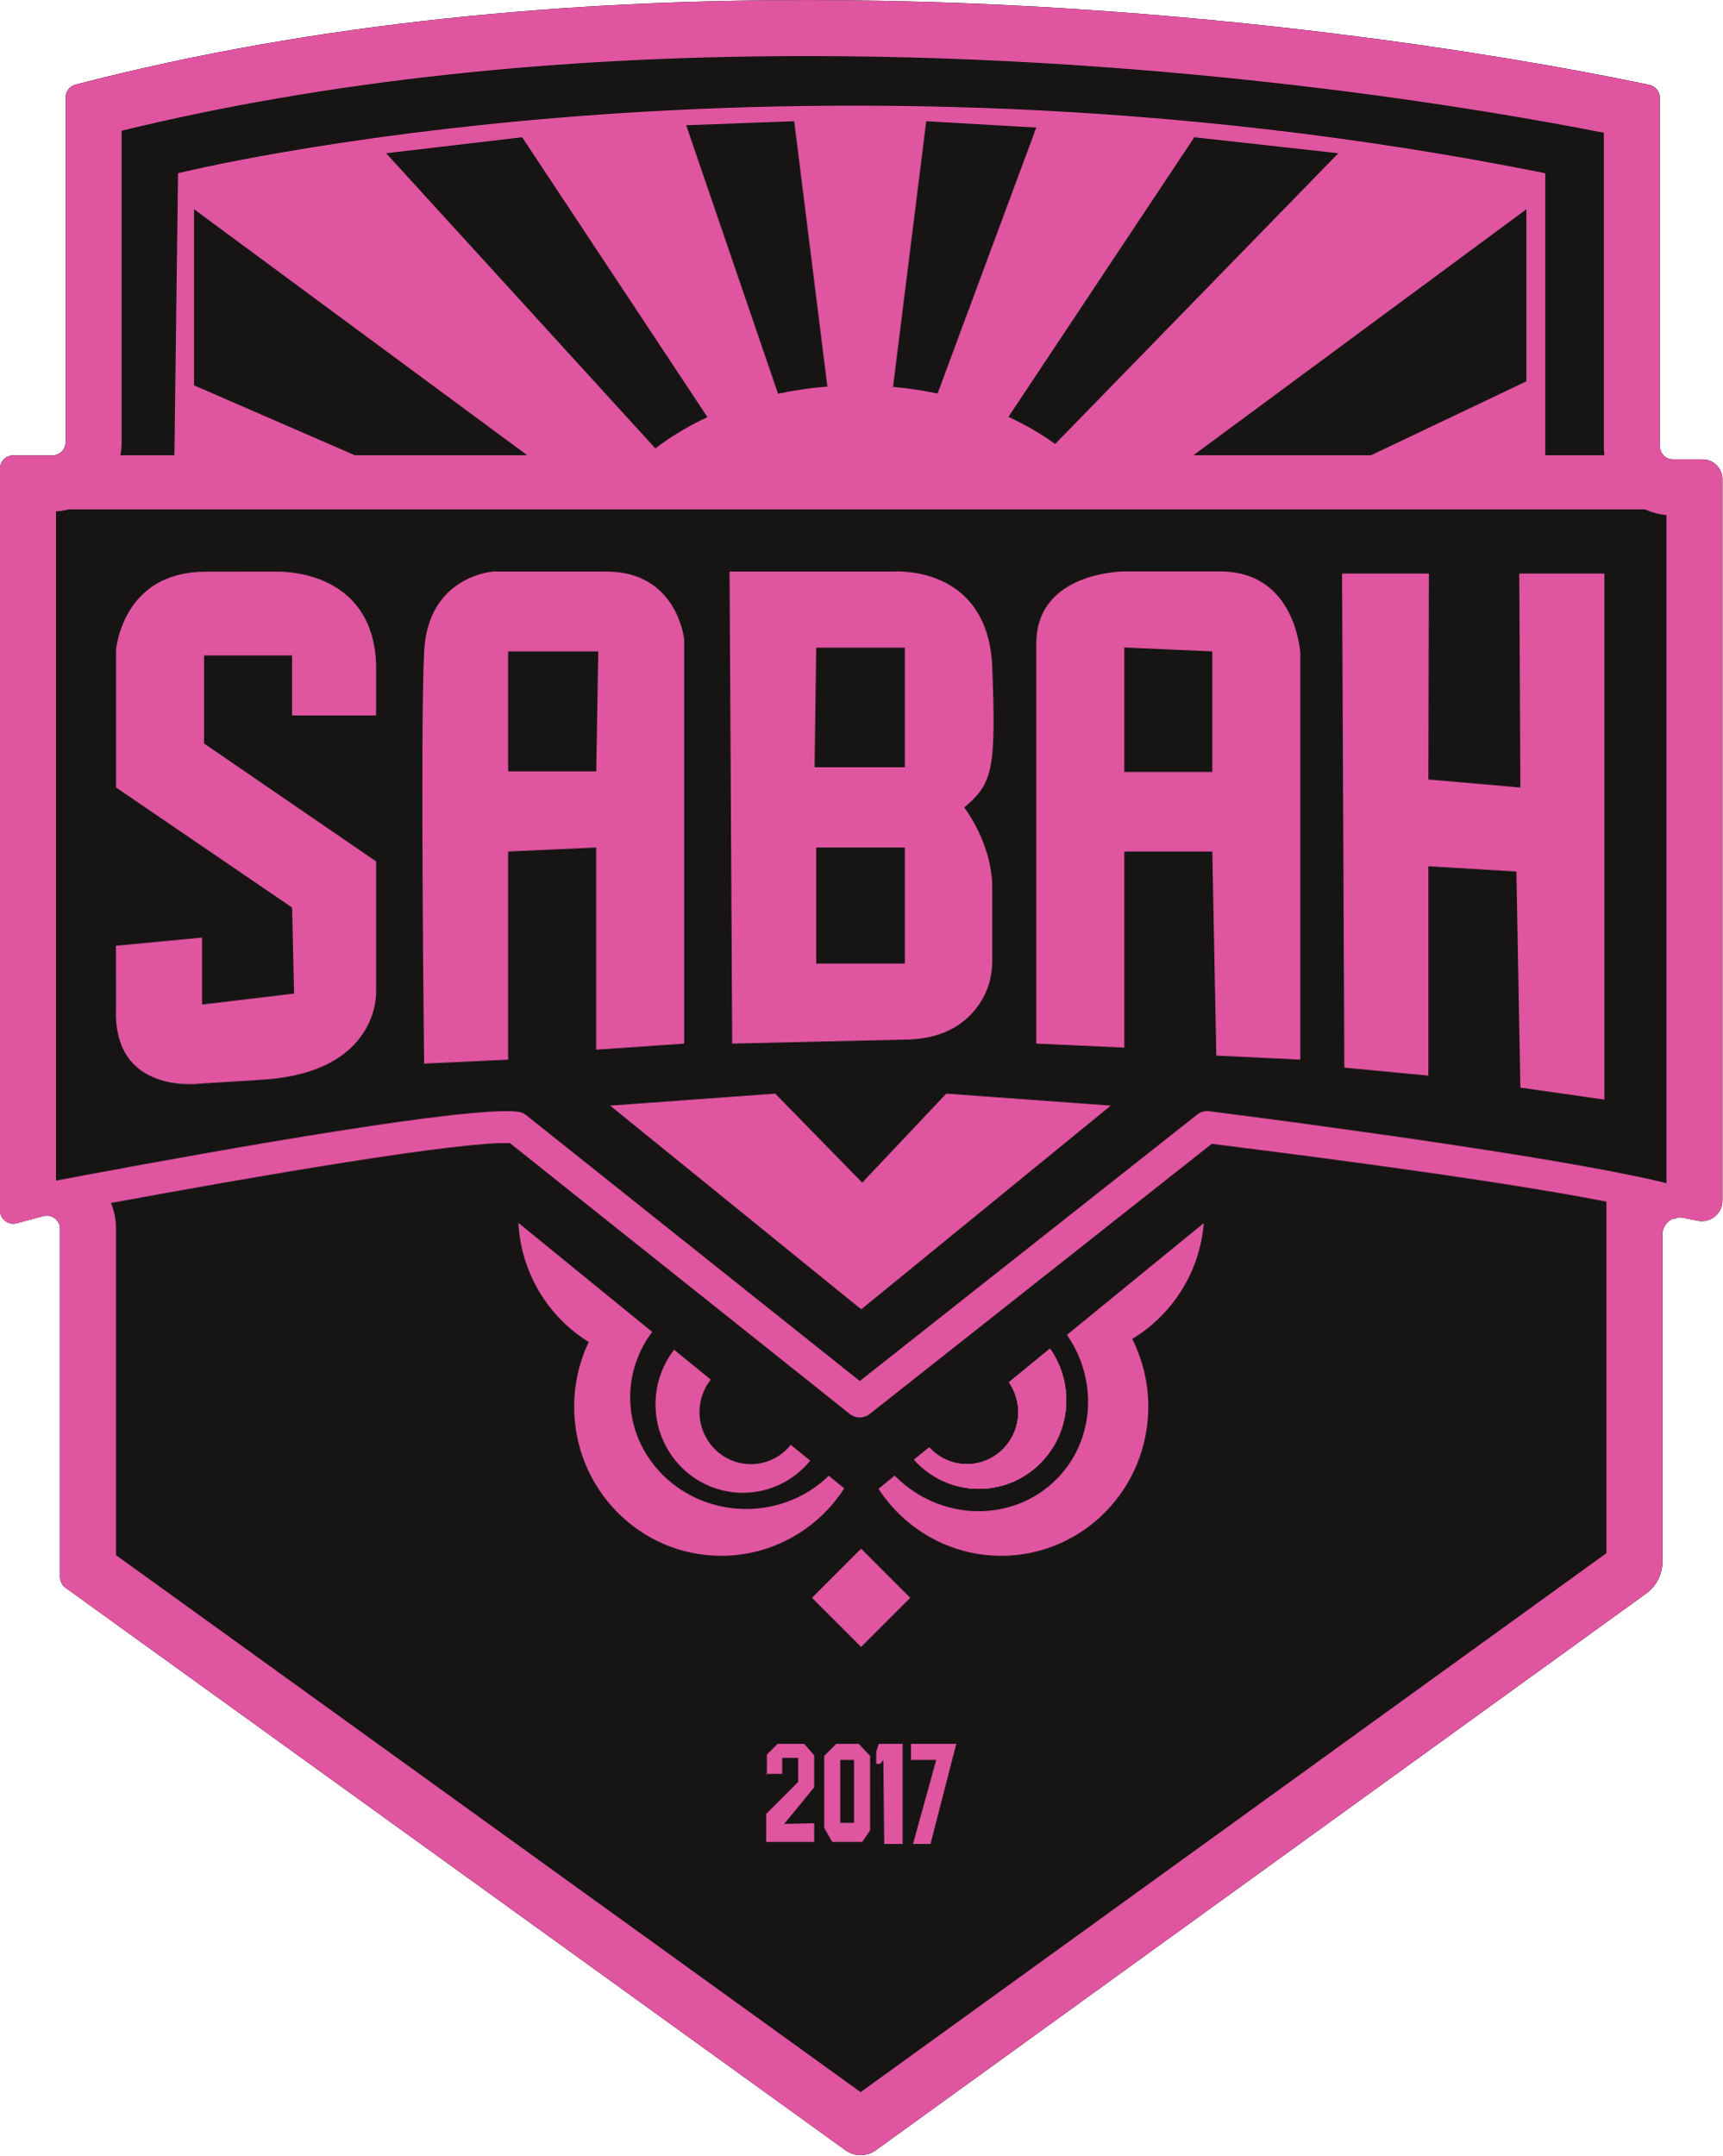
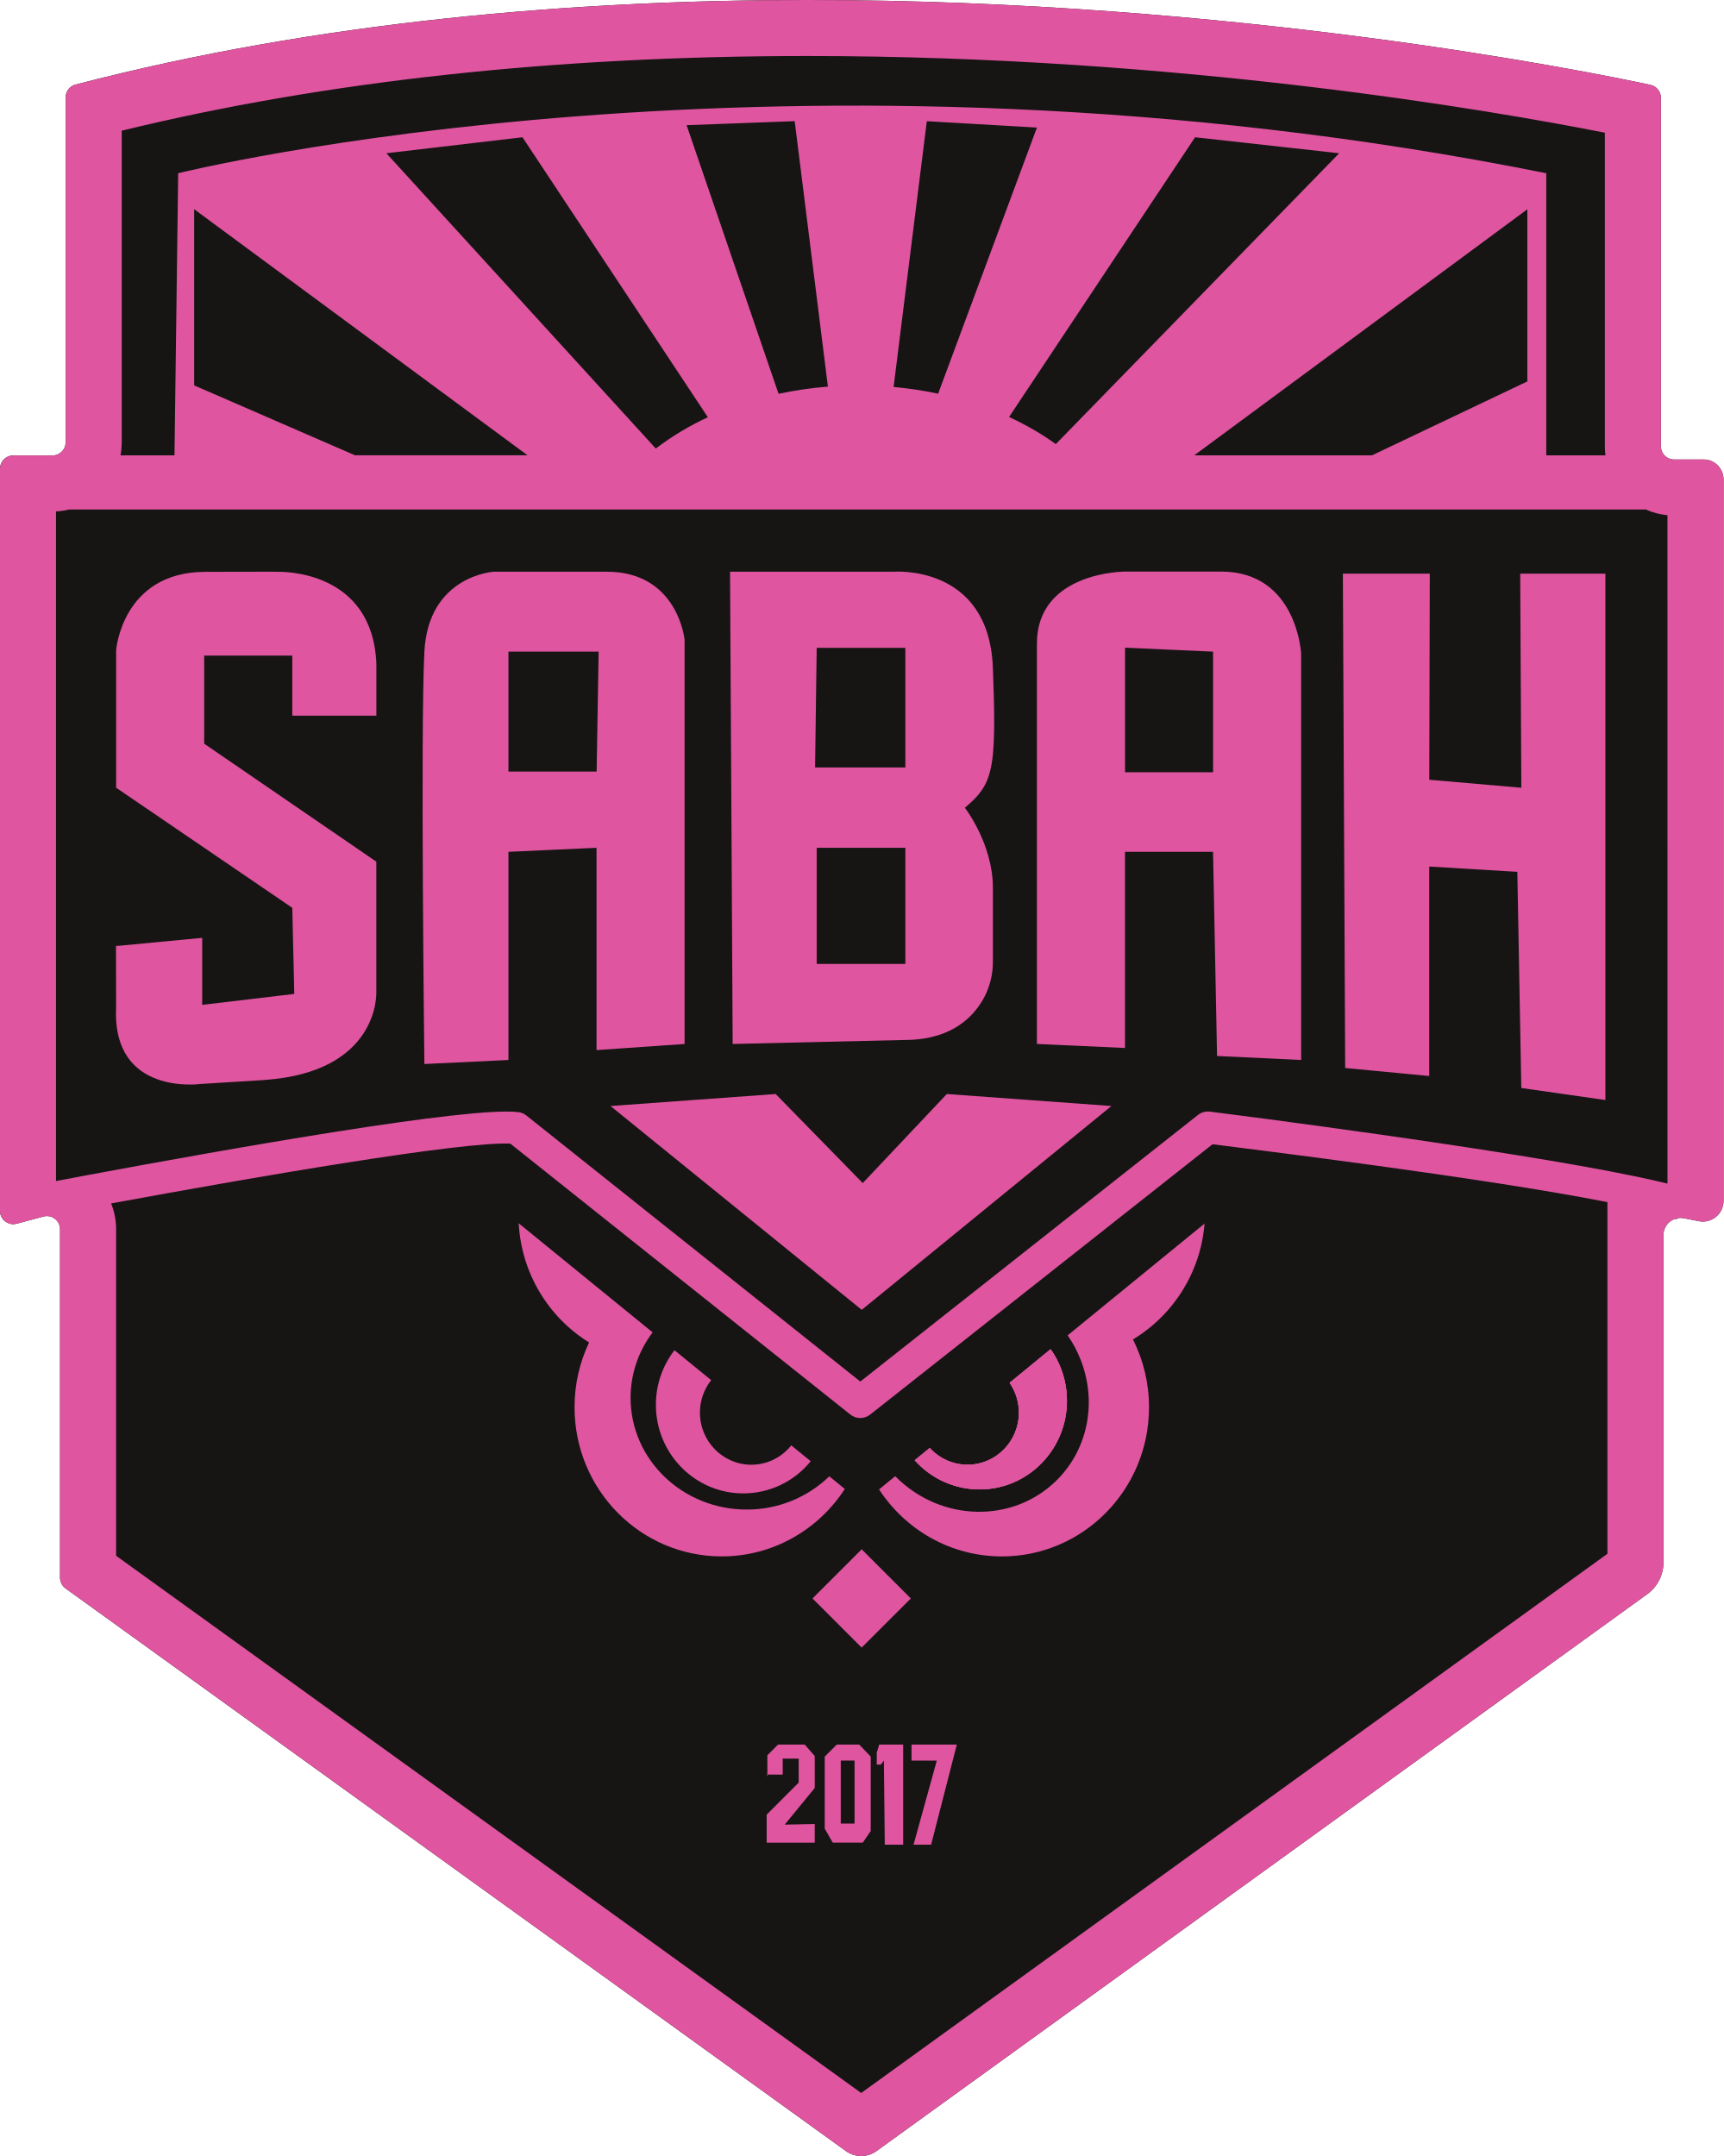
- <svg xmlns="http://www.w3.org/2000/svg" xml:space="preserve" viewBox="0 0 925.15 1157.35">
-   <path d="M6938.59 6749.9V3845.15c0-46.89-38.2-83.32-83.07-83.32-5.42 0-10.96.63-16.38 1.64l-60 12.1c-4.66.88-9.2 1.26-13.61 1.26-4.92 0-9.7-.5-14.24-1.64l-1.39-4.28c-2.27.63-4.41 1.39-6.8 2.02-26.6-9.21-46.26-34.29-46.26-64.92V2390.12c0-50.79-24.33-98.56-65.67-128.31L3528.66 20.04C3510.26 6.808 3488.45 0 3466.9 0c-21.68 0-43.23 6.68-61.64 20.04L263.805 2285.13c-13.864 9.96-22.059 26.09-22.059 43.11v1402.84c0 30-24.703 52.94-53.062 52.94-4.411 0-8.95-.63-13.614-1.77l-108.394-28.99c-4.664-1.13-9.074-1.76-13.614-1.76-7.812 0-15.375 1.76-22.054 5.04-9.707 4.29-17.899 11.72-23.57 20.92C2.772 3785.4 0 3794.61 0 3804.56v2988.7c0 29.24 23.695 52.94 53.063 52.94h158.183v.63h7.688c25.711 3.65 45.375 25.71 45.375 52.43v1388.72c0 24.2 16.261 45.38 39.828 51.56C1282.98 8594.64 2311.6 8680.1 3250.23 8680.1c1719.08 0 3136.67-286.62 3394.17-341.83 24.58-5.29 41.98-26.97 41.98-51.92V6883.13c0-13.99 5.42-26.72 14.37-36.3h.12v-.13c9.71-10.34 23.32-16.64 38.44-16.64h118.99c44.36 0 80.29-35.92 80.29-80.16" style="fill:#161514;fill-opacity:1;fill-rule:nonzero;stroke:none" transform="matrix(.13333 0 0 -.13333 0 1157.347)" data-source="https://football-logos.cc" />
-   <path d="M4295.31 3040.41c0-196.95-157.63-356.68-351.84-356.68-103.47 0-196.63 45.29-260.94 117.34l60.6 49.48c37.71-41.42 91.87-67.53 151.99-67.53 114.11 0 206.78 93.96 206.78 209.69 0 44.8-13.86 86.23-37.39 120.23l117.18 95.9 47.87 39.01c9.99-13.86 18.85-28.69 26.75-44.17 24.98-48.83 39-104.44 39-163.27M3400.95 2685.51c-105.89-163.6-288.34-271.58-495.77-271.58-327.19 0-592.32 268.84-592.32 600.37 0 93.48 21.12 181.97 58.51 260.78-161.66 100.1-272.39 276.58-283.19 479.82l393.59-320.74 145.54-118.46c-26.91-35.3-48.19-74.62-63.18-116.69-16.6-46.1-25.62-95.41-25.62-146.83 0-248.37 209.2-449.68 467.4-449.68 130.23 0 247.89 51.26 332.67 133.78z" style="fill:#e055a0;fill-opacity:1;fill-rule:nonzero;stroke:none" transform="matrix(.13333 0 0 -.13333 0 1157.347)" />
-   <path d="M4256.31 3203.68c-25.3.17-50.13 1.78-74.62 5.16l47.87 39.01c9.99-13.86 18.85-28.69 26.75-44.17M3263.79 2797.2c-64.47-79.14-162.14-129.58-271.25-129.58-194.38 0-352.01 159.72-352.01 356.68 0 58.83 14.18 114.43 39.17 163.27 9.99 19.98 22.08 38.84 35.62 56.41l59.79-48.68 88-71.72c-28.36-35.94-45.29-81.39-45.29-130.87 0-115.73 92.68-209.69 206.95-209.69 64.96 0 122.98 30.46 160.69 78.01z" style="fill:#e055a0;fill-opacity:1;fill-rule:nonzero;stroke:none" transform="matrix(.13333 0 0 -.13333 0 1157.347)" />
-   <path d="M4295.31 3040.41c0-196.95-157.63-356.68-351.84-356.68-103.47 0-196.63 45.29-260.94 117.34l60.6 49.48c37.71-41.42 91.87-67.53 151.99-67.53 114.11 0 206.78 93.96 206.78 209.69 0 44.8-13.86 86.23-37.39 120.23l117.18 95.9 47.87 39.01c9.99-13.86 18.85-28.69 26.75-44.17 24.98-48.83 39-104.44 39-163.27" style="fill:#e055a0;fill-opacity:1;fill-rule:nonzero;stroke:none" transform="matrix(.13333 0 0 -.13333 0 1157.347)" />
-   <path d="M4561.09 3287.5c41.26-81.88 64.63-174.72 64.63-273.2 0-331.53-265.13-600.37-592.31-600.37-206.63 0-388.6 107.34-494.49 269.8l65.11 53.19c.81-.96 1.62-1.77 2.58-2.74 182.61-182.61 472.89-188.09 648.57-12.57 130.07 130.23 160.69 323.32 93.32 488.84-12.89 32.4-29.81 63.67-50.45 93.32l159.08 130.07 392.14 320.1c-16.11-198.57-127.65-369.9-288.18-466.44" style="fill:#e055a0;fill-opacity:1;fill-rule:nonzero;stroke:none" transform="matrix(.13333 0 0 -.13333 0 1157.347)" data-source="https://football-logos.cc" />
-   <path d="M4295.31 3040.41c0-196.95-157.63-356.68-351.84-356.68-103.47 0-196.63 45.29-260.94 117.34l60.6 49.48c37.71-41.42 91.87-67.53 151.99-67.53 114.11 0 206.78 93.96 206.78 209.69 0 44.8-13.86 86.23-37.39 120.23l117.18 95.9 47.87 39.01c9.99-13.86 18.85-28.69 26.75-44.17 24.98-48.83 39-104.44 39-163.27M3468.84 2046.8l-197.89 197.89 197.89 197.9 197.89-197.9zM1063.76 4331.91l-257.885-16.12s-354.586-48.35-338.469 306.23l-.48 249.83h8.539l338.469 32.23v-269.81l370.706 44.17-8.06 346.52-709.174 483.53v553.79s24.18 314.3 358.617 315.42c298.977.97 294.787.17 290.437 0 20.79.65 382.95 6.13 398.59-369.57V5798.6h-338.47v241.77H821.992v-354.59l693.058-474.98v-524.31s16.11-322.35-451.29-354.58M6463.12 6370.29V4251.32l-338.47 48.35-16.12 870.35-354.58 21.28v-843.27l-338.47 32.23-9.19 1990.03h349.75l-2.09-829.57 370.7-32.23-4.51 861.8zM6588.69 3943.21h-.12v-.25h.25zM6751.29 3775.19l-1.39-4.28c-2.27.63-4.41 1.39-6.8 2.02 2.52 1 5.29 1.76 8.19 2.26M4474.54 4227.15 3469.29 3406.6l-1011.37 820.55 664.85 48.35 350.55-358.62 338.47 358.62zM218.934 6846.83c-2.52-.38-5.043-.63-7.688-.63v.63z" style="fill:#e055a0;fill-opacity:1;fill-rule:nonzero;stroke:none" transform="matrix(.13333 0 0 -.13333 0 1157.347)" />
-   <path d="M6712.97 3914.85c-36.17 8.95-77.89 18.53-124.02 28.11h-.38c-534.17 111.92-1662.74 254.73-1717.7 261.66-17.26 2.01-34.53-2.77-48.02-13.36L3463.49 3117.89l-1344.23 1071.1a62.7 62.7 0 0 1-32.01 13.49c-195.49 24.7-1170.801-148.48-1726.898-252.09h-.125l-28.864-5.42c-10.84-2.14-21.3-4.03-31.636-6.05l-15.375-2.9c-10.211-1.89-20.293-3.78-30-5.54l-14.747-2.78c-4.664-1-9.453-1.76-13.992-2.64v2695.9c17.899.88 35.293 3.53 52.059 7.69H6626.25a273.8 273.8 0 0 1 86.72-22.94zm-241.75-1490.32L3466.9 253.719 467.363 2416.47v1314.61c0 36.68-7.058 71.72-20.043 103.98 589.5 108.78 1412.17 250.07 1607.03 240.87l1368.69-1090.64a64.1 64.1 0 0 1 40.33-14.24c13.99 0 28.11 4.79 39.83 13.86l1378.26 1088.37c170.79-21.93 1084.97-133.73 1589.76-232.92zm-3707.13 5751.4 435.22 16.14 133.61-1068.58c-68.32-5.55-134.74-15.13-198.77-28.99zm-640.29-1329.1h-694.62l-647.469 281.45v709.23zm-568.45 1216.3 548.03 64.41 746.42-1127.32c-77.14-35.8-147.6-78.27-209.73-125.92zm4593.46-225.62v-693.1l-625.54-297.58h-715.54Zm-2371.98-742.38c-57.85 12.35-117.85 21.43-179.35 27.1l133.73 1069.84 443.29-25.59zm1034.3 1032.41 580.17-64.41-1140.8-1171.05c-56.72 41.08-119.87 77.64-188.18 109.27zM489.922 6899.26v1254.49c817.628 199.52 1745.428 300.73 2760.308 300.73 1495.11 0 2756.15-219.05 3210.53-308.8V6883.13c0-12.23.76-24.46 2.4-36.3h-238.22v1135.76c-3050.71 612.43-5507.764 0-5507.764 0L702.43 6846.83H485.008c3.152 17.01 4.914 34.53 4.914 52.43m6368.378-69.2h-118.99c-15.12 0-28.73 6.3-38.44 16.64-.12 0-.12 0-.12.13-8.95 9.58-14.37 22.31-14.37 36.3v1403.22c0 24.95-17.4 46.63-41.98 51.92-257.5 55.21-1675.09 341.83-3394.17 341.83-938.63 0-1967.25-85.46-2946.093-340.56-23.567-6.18-39.828-27.36-39.828-51.56V6899.26c0-26.72-19.664-48.78-45.375-52.43-2.52-.38-5.043-.63-7.688-.63H53.063C23.695 6846.2 0 6822.5 0 6793.26v-2988.7c0-9.95 2.773-19.16 7.438-27.1 5.671-9.2 13.863-16.63 23.57-20.92 6.68-3.28 14.242-5.04 22.055-5.04 4.539 0 8.949.63 13.613 1.76l108.394 28.99c4.664 1.14 9.203 1.77 13.614 1.77 28.359 0 53.062-22.94 53.062-52.94V2328.24c0-17.02 8.195-33.15 22.059-43.11L3405.26 20.04C3423.67 6.68 3445.22 0 3466.9 0c21.55 0 43.36 6.809 61.76 20.04l3102.51 2241.77c41.34 29.75 65.67 77.52 65.67 128.31v1317.89c0 30.63 19.66 55.71 46.26 64.92 2.52 1 5.29 1.76 8.19 2.26 4.54 1.14 9.32 1.64 14.24 1.64 4.41 0 8.95-.38 13.61-1.26l60-12.1c5.42-1.01 10.96-1.64 16.38-1.64 44.87 0 83.07 36.43 83.07 83.32V6749.9c0 44.24-35.93 80.16-80.29 80.16" style="fill:#e055a0;fill-opacity:1;fill-rule:nonzero;stroke:none" transform="matrix(.13333 0 0 -.13333 0 1157.347)" />
-   <path d="M6700.87 6846.83v-.13c-.12 0-.12 0-.12.13zM2401.85 5573.55h-354.94v483h363.13zm42.47 804.65h-456.77s-262.92-15.5-279.06-321.65c-16.13-306.29 0-1660.22 0-1660.22l338.42 16.13v838.18l354.56 16.13v-814.35l354.68 24.57v1627.83s-27.1 272.75-311.83 273.38M3644.99 5590.19h-363.5l6.43 481.48h357.07zm0-790.91h-357.07v467.49h357.07zm352.67 848.89c7.06 75.5 5.8 182.01-.51 343.84-16.13 419.09-401.94 386.19-401.94 386.19h-656.3l4.16-740.11 6.43-1161.1 693.1 16.14h4.29c1.26 0 2.39 0 3.52.12 186.04 2.52 273.26 97.56 313.47 174.82 22.81 43.86 33.27 92.9 33.27 142.18v295.31c0 177.34-112.8 322.29-112.8 322.29 69.32 59.49 101.97 100.58 113.31 220.32M4883.6 5571.03h-354.55v501.52l354.55-16zm32.27 807.8h-386.82s-354.55 0-354.55-290.14v-1611.7l354.55-16.13v789.78h354.55l16.14-822.05 338.42-16.13v1635.77s-16.13 330.6-322.29 330.6M3086.5 1535.52h64.47v64.47h64.47v-96.7l-128.94-128.94v-112.82h193.41v75.08l-120.88-2.56 120.88 147.62v128.6l-40.29 46.13h-107.26l-43.08-43.07v-85.87zM3440.3 1338.31h-55.58v253.59h55.58zm18.78 318.13h-90.49l-48.4-48.4v-290.15l32.26-56.34h120.88l31.88 46.76v299.73zM3558.41 1591.93l3.56-338.46h74.11v402.93h-96.36l-9.99-32.23v-48.35h16.12zM3669.69 1656.4h182.39l-103.52-402.93h-70.64l93.58 338.46h-101.81z" style="fill:#e055a0;fill-opacity:1;fill-rule:nonzero;stroke:none" transform="matrix(.13333 0 0 -.13333 0 1157.347)" data-source="https://football-logos.cc" />
+ <svg xmlns="http://www.w3.org/2000/svg" xml:space="preserve" viewBox="0 0 925.1 1157.3">
+   <path d="M6938.6 6749.9V3845.2a83.3 83.3 0 0 0-99.5-81.7l-60 12a73 73 0 0 1-27.8-.3l-1.4-4.3-6.8 2a68.5 68.5 0 0 1-46.3-64.9V2390.1a158 158 0 0 0-65.6-128.3L3528.7 20a105 105 0 0 0-123.4 0L263.8 2285.1a53 53 0 0 0-22 43.1v1402.9a53 53 0 0 1-66.7 51.2l-108.4-29a50 50 0 0 0-35.7 3.3 53 53 0 0 0-23.6 20.9 54 54 0 0 0-7.4 27v2988.8a53 53 0 0 0 53 52.9h158.2v.6h7.7a53 53 0 0 1 45.4 52.5V8288a53 53 0 0 0 39.8 51.5c978.9 255.1 2007.5 340.6 2946.1 340.6 1719.1 0 3136.7-286.6 3394.2-341.8 24.6-5.3 42-27 42-52V6883.2a53 53 0 0 1 14.3-36.3h.2v-.1a52 52 0 0 1 38.4-16.6h119c44.4 0 80.3-36 80.3-80.2" data-source="https://football-logos.cc" style="fill:#161514;fill-opacity:1;fill-rule:nonzero;stroke:none" transform="matrix(.13333 0 0 -.13333 0 1157.3)" />
+   <path d="M4295.3 3040.4c0-197-157.6-356.7-351.8-356.7a349 349 0 0 0-261 117.4l60.6 49.5a205 205 0 0 1 152-67.6c114.1 0 206.8 94 206.8 209.7 0 44.8-13.9 86.2-37.4 120.2l117.2 96 47.9 39q15-21 26.7-44.2c25-48.8 39-104.5 39-163.3M3401 2685.5C3295.2 2522 3112.6 2414 2905.3 2414c-327.2 0-592.3 268.9-592.3 600.4 0 93.5 21 182 58.5 260.8a602 602 0 0 0-283.2 479.8l393.6-320.7 145.5-118.5a431 431 0 0 1-63.2-116.7 432 432 0 0 1-25.6-146.8c0-248.4 209.2-449.7 467.4-449.7a476 476 0 0 1 332.7 133.8z" style="fill:#e055a0;fill-opacity:1;fill-rule:nonzero;stroke:none" transform="matrix(.13333 0 0 -.13333 0 1157.3)" />
+   <path d="M4256.3 3203.7a573 573 0 0 0-74.6 5.1l47.9 39q15-20.8 26.7-44.1m-992.5-406.5a349 349 0 0 0-271.3-129.6c-194.3 0-352 159.7-352 356.7a358 358 0 0 0 74.8 219.7l59.8-48.7 88-71.7a211 211 0 0 1-45.3-130.9c0-115.7 92.7-209.7 207-209.7 65 0 123 30.5 160.7 78z" style="fill:#e055a0;fill-opacity:1;fill-rule:nonzero;stroke:none" transform="matrix(.13333 0 0 -.13333 0 1157.3)" />
+   <path d="M4295.3 3040.4c0-197-157.6-356.7-351.8-356.7a349 349 0 0 0-261 117.4l60.6 49.5a205 205 0 0 1 152-67.6c114.1 0 206.8 94 206.8 209.7 0 44.8-13.9 86.2-37.4 120.2l117.2 96 47.9 39q15-21 26.7-44.2c25-48.8 39-104.5 39-163.3" style="fill:#e055a0;fill-opacity:1;fill-rule:nonzero;stroke:none" transform="matrix(.13333 0 0 -.13333 0 1157.3)" />
+   <path d="M4561 3287.5a606 606 0 0 0 64.7-273.2c0-331.5-265.1-600.4-592.3-600.4-206.6 0-388.6 107.4-494.5 269.8l65.1 53.2 2.6-2.7c182.6-182.6 472.9-188.1 648.6-12.6 130 130.2 160.7 323.3 93.3 488.9a463 463 0 0 1-50.4 93.3l159 130 392.2 320.1a601 601 0 0 0-288.2-466.4" data-source="https://football-logos.cc" style="fill:#e055a0;fill-opacity:1;fill-rule:nonzero;stroke:none" transform="matrix(.13333 0 0 -.13333 0 1157.3)" />
+   <path d="M4295.3 3040.4c0-197-157.6-356.7-351.8-356.7a349 349 0 0 0-261 117.4l60.6 49.5a205 205 0 0 1 152-67.6c114.1 0 206.8 94 206.8 209.7 0 44.8-13.9 86.2-37.4 120.2l117.2 96 47.9 39q15-21 26.7-44.2c25-48.8 39-104.5 39-163.3m-826.5-993.6L3271 2244.7l198 197.9 197.8-198zm-2405 2285.1-258-16.1s-354.5-48.4-338.4 306.2l-.4 250h8.6l338.4 32.2v-269.8l370.7 44.1-8 346.6-709.2 483.5v553.8s24.2 314.3 358.6 315.4c299 1 294.8.2 290.5 0 20.8.6 383 6.1 398.6-369.6v-209.5h-338.5v241.8H822v-354.6l693-475v-524.3s16.2-322.4-451.2-354.6M6463 6370.3v-2119l-338.5 48.4-16 870.3-354.7 21.3V4348l-338.4 32.3-9.2 1990H5756l-2-829.6 370.6-32.2-4.5 861.8zm125.6-2427h-.1v-.3h.2zm162.6-168.1-1.4-4.3-6.8 2q3.8 1.5 8.2 2.3m-2276.8 452-1005.2-820.6-1011.4 820.6 664.9 48.3 350.5-358.6 338.5 358.6zM219 6846.8a51 51 0 0 0-7.7-.6v.6z" style="fill:#e055a0;fill-opacity:1;fill-rule:nonzero;stroke:none" transform="matrix(.13333 0 0 -.13333 0 1157.3)" />
+   <path d="M6713 3914.9a3413 3413 0 0 1-124 28h-.4c-534.2 112-1662.8 254.8-1717.7 261.7a65 65 0 0 1-48-13.3L3463.4 3117.9l-1344.2 1071a63 63 0 0 1-32 13.6c-195.5 24.7-1170.9-148.5-1727-252.1l-29-5.4q-16.1-3.2-31.6-6l-15.3-3-30-5.5-14.8-2.8-14-2.6V6621q27 1.3 52 7.6h6348.7a274 274 0 0 1 86.7-22.9zm-241.8-1490.4L3467 253.7 467.4 2416.5V3731c0 36.7-7.1 71.7-20 104 589.4 108.7 1412 250 1607 240.8L3423 2985.3a64 64 0 0 1 40.4-14.3c14 0 28 4.8 39.8 14l1378.3 1088.3c170.8-22 1085-133.7 1589.7-233zM2764.1 8176l435.2 16.2L3333 7123.5a1523 1523 0 0 1-198.7-29zm-640.3-1329h-694.6l-647.5 281.4v709.2zm-568.4 1216 548 64.4 746.4-1127.3a1118 1118 0 0 1-209.7-125.9zm4593.4-225.6v-693l-625.5-297.7h-715.6Zm-2372-742.4a1535 1535 0 0 1-179.3 27.1L3731.2 8192l443.3-25.6zm1034.3 1032.4 580.2-64.4-1140.8-1171c-56.7 41-119.9 77.6-188.2 109.2zM490 6899.3v1254.5c817.6 199.5 1745.5 300.7 2760.3 300.7 1495.1 0 2756.2-219 3210.6-308.8V6883q0-18.4 2.4-36.3H6225v1135.8c-3050.7 612.4-5507.7 0-5507.7 0l-14.8-1135.8H485q4.9 25.6 5 52.5m6368.3-69.2h-119a52 52 0 0 0-38.4 16.6l-.1.1a53 53 0 0 0-14.4 36.3v1403.3a53 53 0 0 1-42 51.9c-257.5 55.2-1675 341.8-3394.2 341.8-938.6 0-1967.2-85.5-2946-340.6a53 53 0 0 1-39.9-51.5V6899.3a53 53 0 0 0-53-53.1H53a53 53 0 0 1-53.1-53V3804.7c0-10 2.8-19.2 7.4-27.1a53 53 0 0 1 23.6-21 50 50 0 0 1 35.7-3.2l108.4 29q7 1.6 13.6 1.7c28.3 0 53-23 53-53V2328.3c0-17 8.2-33.1 22.1-43L3405.3 20a105 105 0 0 1 123.4 0l3102.5 2241.8a158 158 0 0 1 65.6 128.3v1318a68.5 68.5 0 0 0 68.7 68.7q6.6 0 13.6-1.2l60-12.1a83.3 83.3 0 0 1 99.4 81.7v2904.7a80 80 0 0 1-80.2 80.2" style="fill:#e055a0;fill-opacity:1;fill-rule:nonzero;stroke:none" transform="matrix(.13333 0 0 -.13333 0 1157.3)" />
+   <path d="M6700.9 6846.8v-.1l-.1.1zm-4299-1273.2h-355v483H2410zm42.4 804.6h-456.8s-262.9-15.5-279-321.6c-16.1-306.3 0-1660.3 0-1660.3l338.4 16.2v838.1l354.6 16.2v-814.4L2756 4477v1627.8s-27 272.8-311.8 273.4m1200.7-788h-363.5l6.4 481.5h357zm0-791h-357v467.6h357zm352.7 849c7 75.5 5.8 182-.5 343.8-16.2 419.1-402 386.2-402 386.2H2939l4.2-740.1 6.4-1161.1 693.1 16.1h4.3l3.5.1c186 2.6 273.3 97.6 313.5 174.9a308 308 0 0 1 33.2 142.1v295.4c0 177.3-112.8 322.3-112.8 322.3 69.4 59.4 102 100.5 113.4 220.3m885.9-77.2h-354.5v501.5l354.5-16zm32.3 807.8h-387s-354.6 0-354.6-290.1V4477l354.6-16.1v789.7h354.5l16.1-822 338.5-16.1v1635.7s-16.2 330.6-322.3 330.6M3086.5 1535.5h64.5v64.5h64.4v-96.7l-128.9-129v-112.8h193.4v75.1l-120.9-2.5 121 147.6v128.6l-40.4 46.1h-107.2l-43.1-43v-86zm353.8-197.2h-55.6V1592h55.6zm18.8 318.1h-90.5l-48.4-48.4v-290l32.3-56.4h120.8l32 46.8V1608zm99.3-64.5 3.6-338.4h74v402.9h-96.3l-10-32.2v-48.4h16.2zm111.3 64.5H3852l-103.5-403h-70.7l93.6 338.5h-101.8z" data-source="https://football-logos.cc" style="fill:#e055a0;fill-opacity:1;fill-rule:nonzero;stroke:none" transform="matrix(.13333 0 0 -.13333 0 1157.3)" />
</svg>
